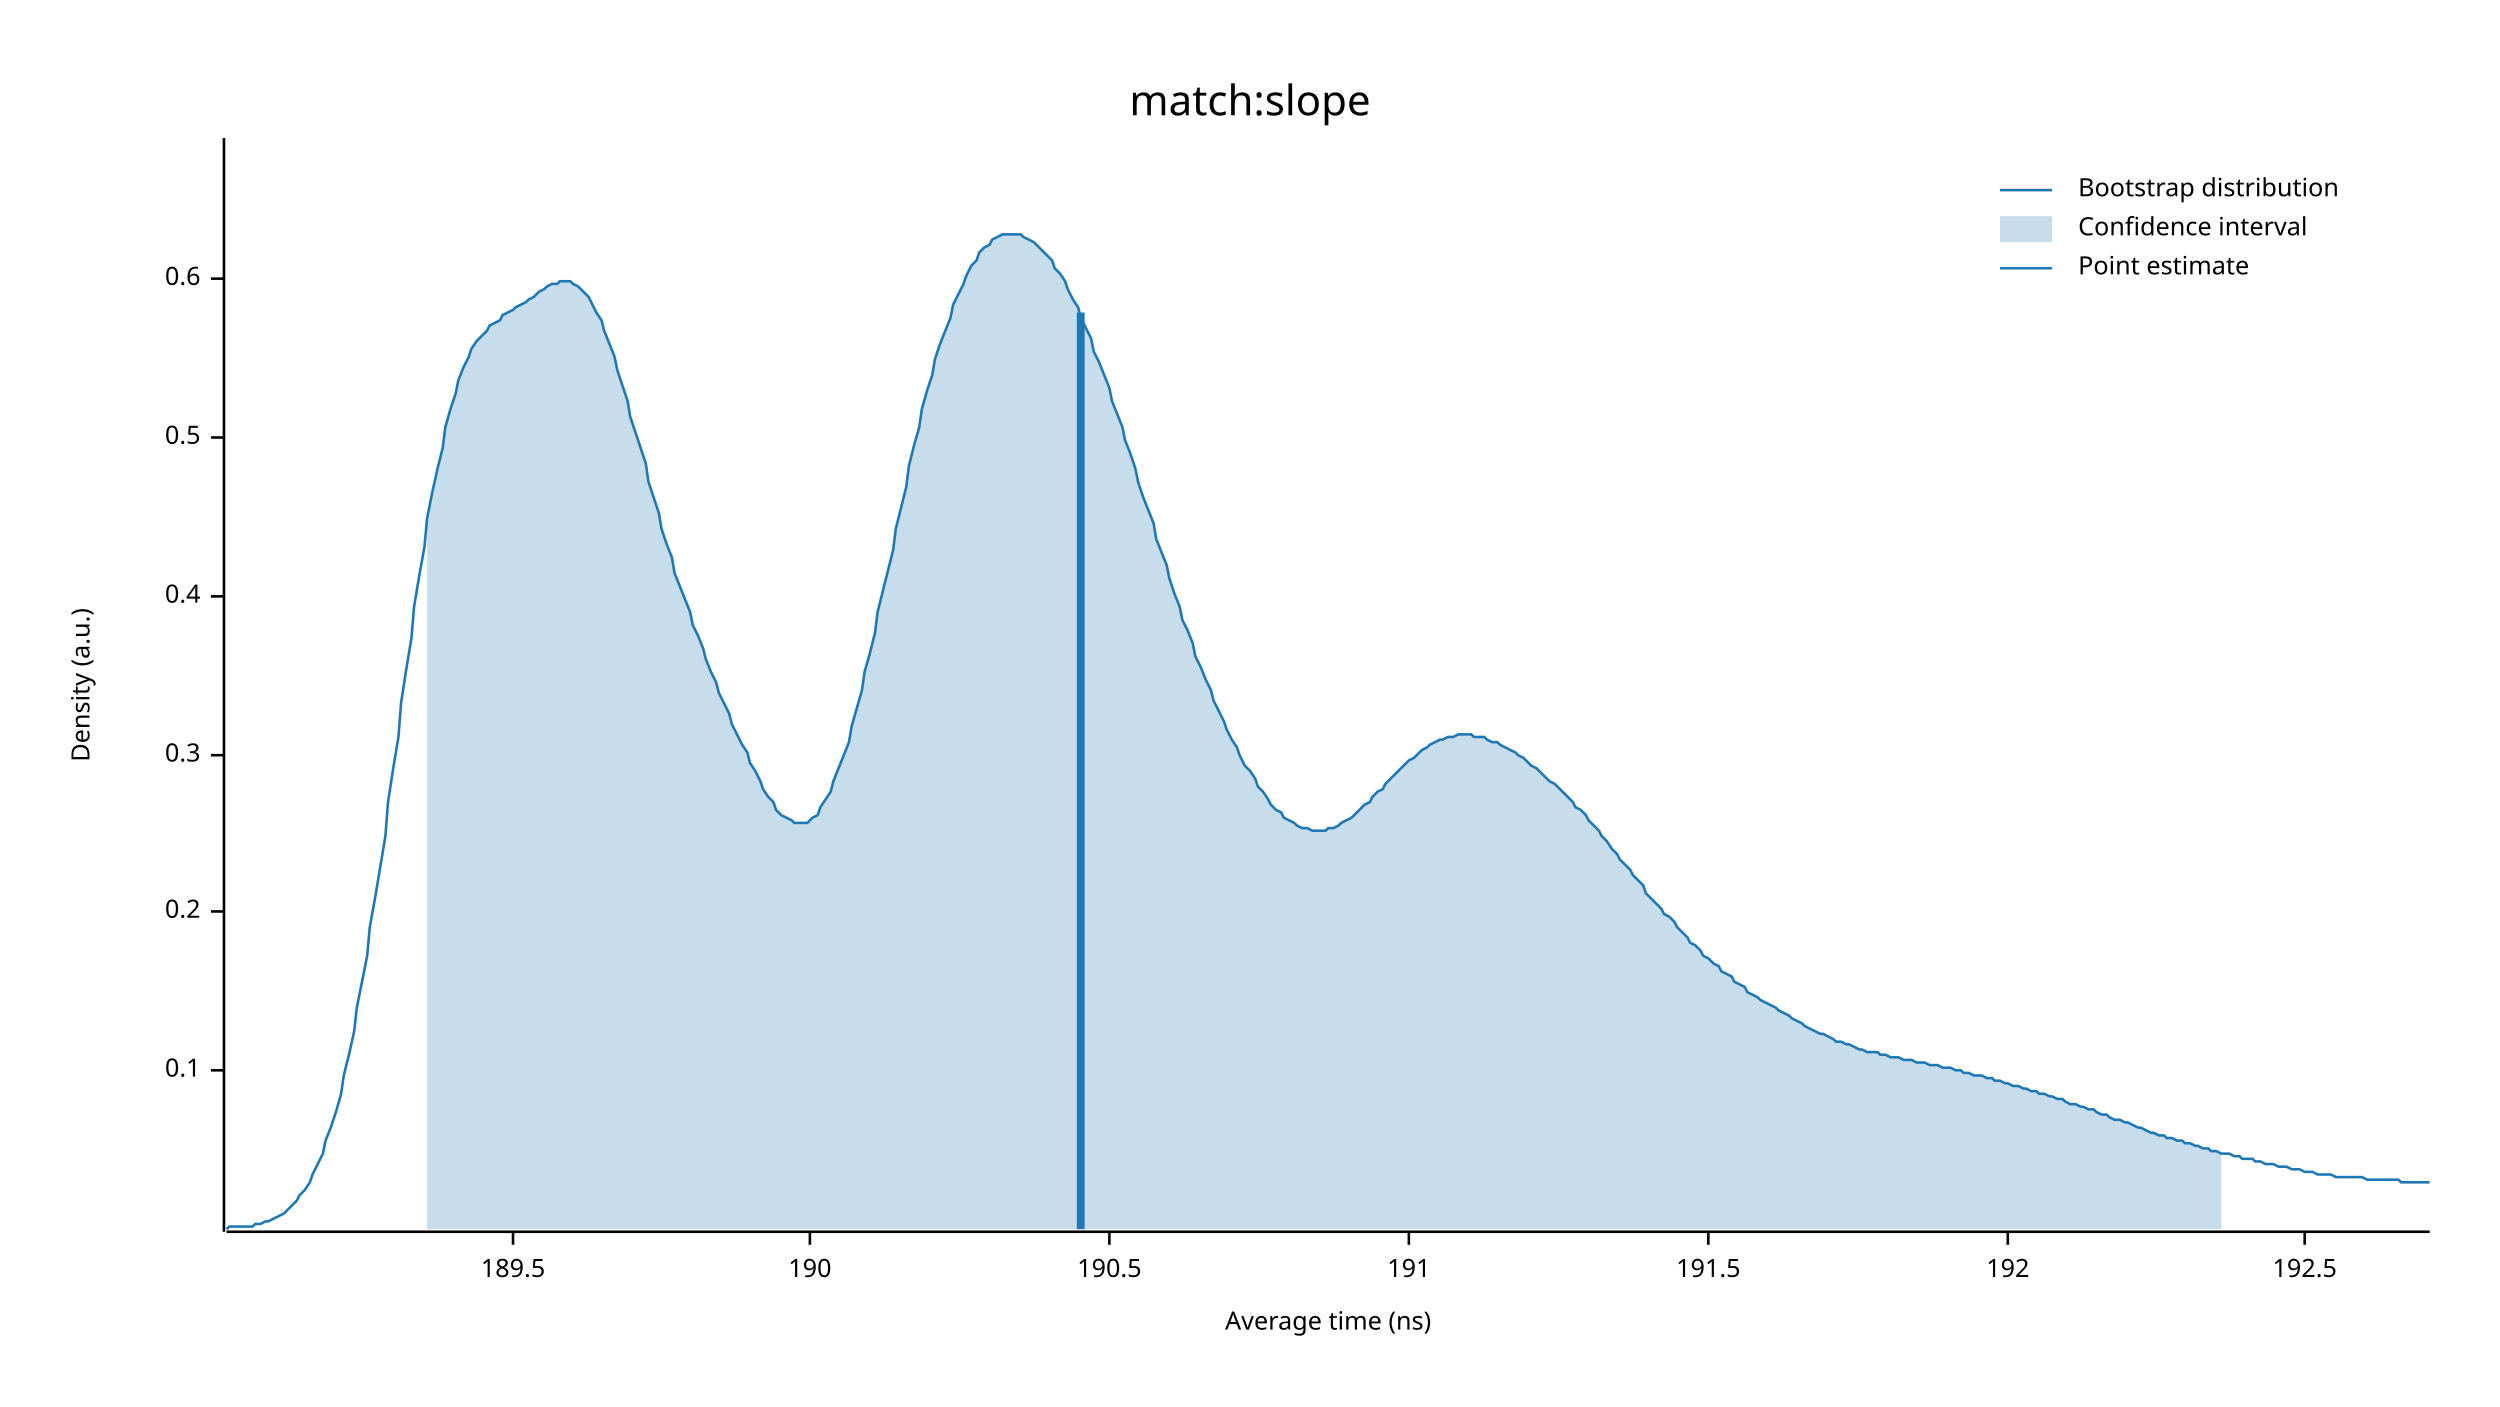
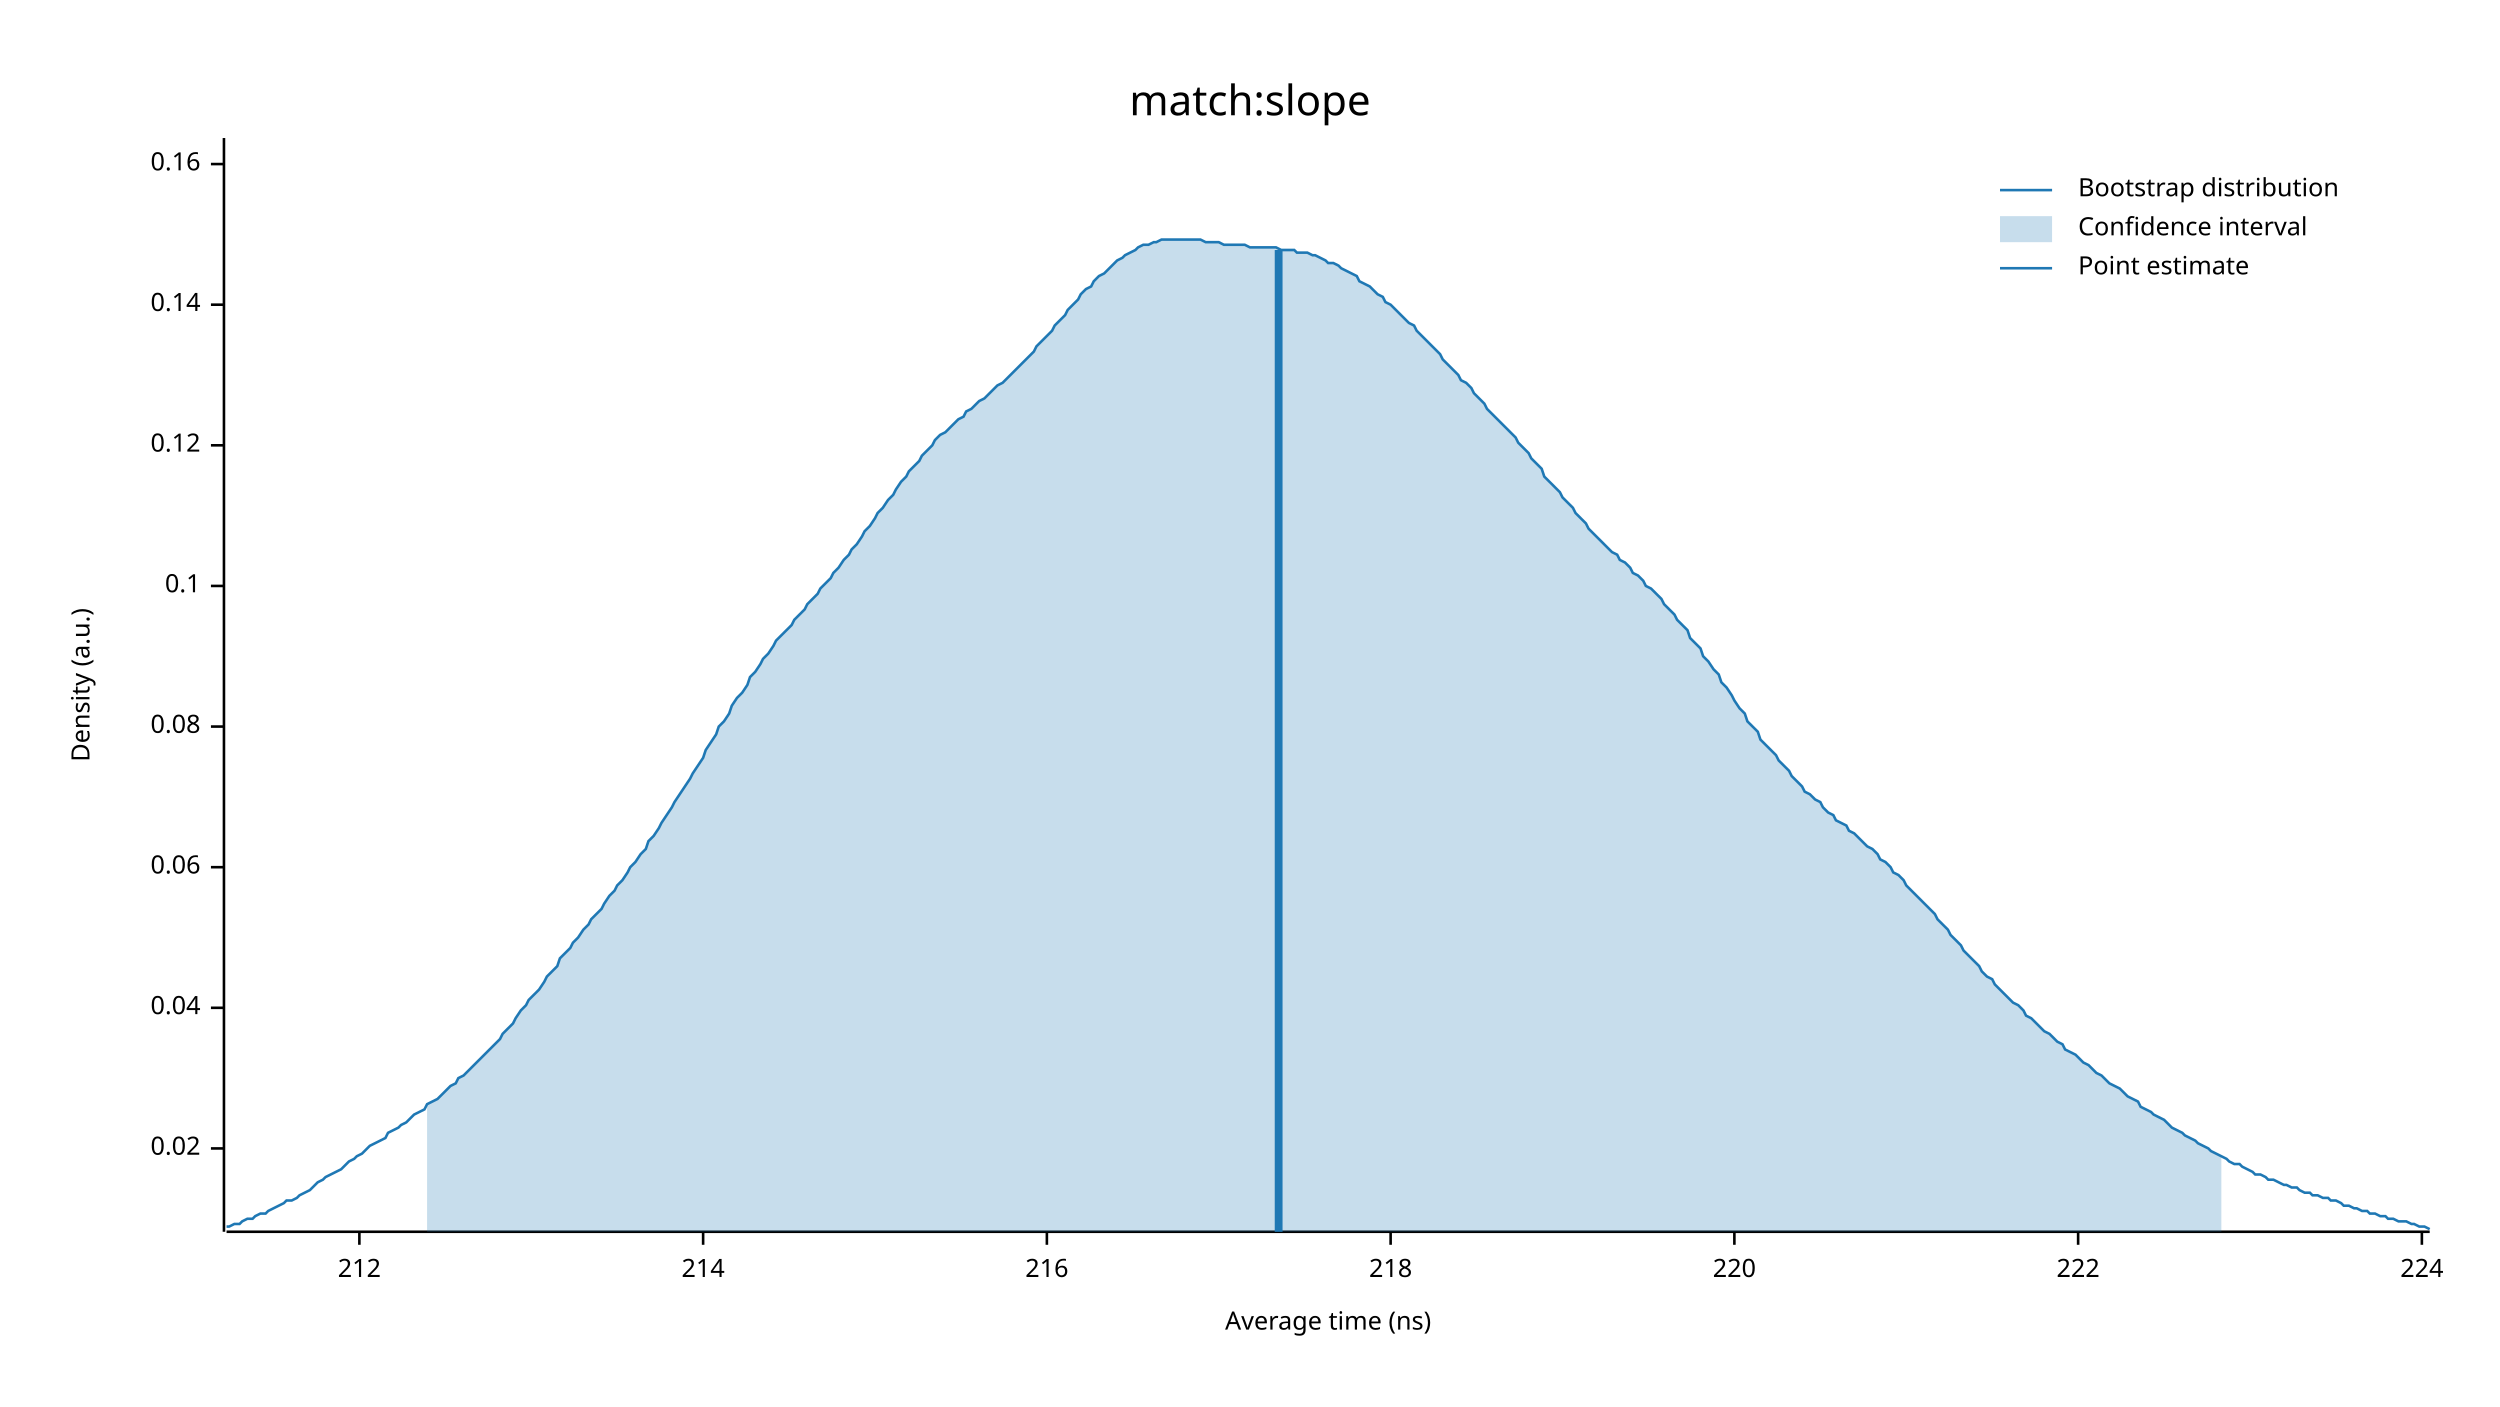
<svg xmlns="http://www.w3.org/2000/svg" width="960" height="540" viewBox="0 0 960 540">
  <text x="480" y="32" dy="0.76em" text-anchor="middle" font-family="sans-serif" font-size="16.129" opacity="1" fill="#000000">
match:slope
</text>
  <text x="27" y="263" dy="0.76em" text-anchor="middle" font-family="sans-serif" font-size="9.677" opacity="1" fill="#000000" transform="rotate(270, 27, 263)">
Density (a.u.)
</text>
  <text x="510" y="513" dy="-0.5ex" text-anchor="middle" font-family="sans-serif" font-size="9.677" opacity="1" fill="#000000">
Average time (ns)
</text>
  <polyline fill="none" opacity="1" stroke="#000000" stroke-width="1" points="86,53 86,473 " />
-   <text x="77" y="411" dy="0.5ex" text-anchor="end" font-family="sans-serif" font-size="9.677" opacity="1" fill="#000000">
+   <text x="77" y="441" dy="0.5ex" text-anchor="end" font-family="sans-serif" font-size="9.677" opacity="1" fill="#000000">
+ 0.02
+ </text>
+   <polyline fill="none" opacity="1" stroke="#000000" stroke-width="1" points="81,441 86,441 " />
+   <text x="77" y="387" dy="0.5ex" text-anchor="end" font-family="sans-serif" font-size="9.677" opacity="1" fill="#000000">
+ 0.04
+ </text>
+   <polyline fill="none" opacity="1" stroke="#000000" stroke-width="1" points="81,387 86,387 " />
+   <text x="77" y="333" dy="0.5ex" text-anchor="end" font-family="sans-serif" font-size="9.677" opacity="1" fill="#000000">
+ 0.06
+ </text>
+   <polyline fill="none" opacity="1" stroke="#000000" stroke-width="1" points="81,333 86,333 " />
+   <text x="77" y="279" dy="0.5ex" text-anchor="end" font-family="sans-serif" font-size="9.677" opacity="1" fill="#000000">
+ 0.08
+ </text>
+   <polyline fill="none" opacity="1" stroke="#000000" stroke-width="1" points="81,279 86,279 " />
+   <text x="77" y="225" dy="0.5ex" text-anchor="end" font-family="sans-serif" font-size="9.677" opacity="1" fill="#000000">
0.1
</text>
-   <polyline fill="none" opacity="1" stroke="#000000" stroke-width="1" points="81,411 86,411 " />
-   <text x="77" y="350" dy="0.5ex" text-anchor="end" font-family="sans-serif" font-size="9.677" opacity="1" fill="#000000">
- 0.2
+   <polyline fill="none" opacity="1" stroke="#000000" stroke-width="1" points="81,225 86,225 " />
+   <text x="77" y="171" dy="0.5ex" text-anchor="end" font-family="sans-serif" font-size="9.677" opacity="1" fill="#000000">
+ 0.12
</text>
-   <polyline fill="none" opacity="1" stroke="#000000" stroke-width="1" points="81,350 86,350 " />
-   <text x="77" y="290" dy="0.5ex" text-anchor="end" font-family="sans-serif" font-size="9.677" opacity="1" fill="#000000">
- 0.3
+   <polyline fill="none" opacity="1" stroke="#000000" stroke-width="1" points="81,171 86,171 " />
+   <text x="77" y="117" dy="0.5ex" text-anchor="end" font-family="sans-serif" font-size="9.677" opacity="1" fill="#000000">
+ 0.14
</text>
-   <polyline fill="none" opacity="1" stroke="#000000" stroke-width="1" points="81,290 86,290 " />
-   <text x="77" y="229" dy="0.5ex" text-anchor="end" font-family="sans-serif" font-size="9.677" opacity="1" fill="#000000">
- 0.4
+   <polyline fill="none" opacity="1" stroke="#000000" stroke-width="1" points="81,117 86,117 " />
+   <text x="77" y="63" dy="0.5ex" text-anchor="end" font-family="sans-serif" font-size="9.677" opacity="1" fill="#000000">
+ 0.16
</text>
-   <polyline fill="none" opacity="1" stroke="#000000" stroke-width="1" points="81,229 86,229 " />
-   <text x="77" y="168" dy="0.5ex" text-anchor="end" font-family="sans-serif" font-size="9.677" opacity="1" fill="#000000">
- 0.5
+   <polyline fill="none" opacity="1" stroke="#000000" stroke-width="1" points="81,63 86,63 " />
+   <polyline fill="none" opacity="1" stroke="#000000" stroke-width="1" points="87,473 933,473 " />
+   <text x="138" y="483" dy="0.76em" text-anchor="middle" font-family="sans-serif" font-size="9.677" opacity="1" fill="#000000">
+ 212
</text>
-   <polyline fill="none" opacity="1" stroke="#000000" stroke-width="1" points="81,168 86,168 " />
-   <text x="77" y="107" dy="0.5ex" text-anchor="end" font-family="sans-serif" font-size="9.677" opacity="1" fill="#000000">
- 0.6
+   <polyline fill="none" opacity="1" stroke="#000000" stroke-width="1" points="138,473 138,478 " />
+   <text x="270" y="483" dy="0.76em" text-anchor="middle" font-family="sans-serif" font-size="9.677" opacity="1" fill="#000000">
+ 214
</text>
-   <polyline fill="none" opacity="1" stroke="#000000" stroke-width="1" points="81,107 86,107 " />
-   <polyline fill="none" opacity="1" stroke="#000000" stroke-width="1" points="87,473 933,473 " />
-   <text x="197" y="483" dy="0.76em" text-anchor="middle" font-family="sans-serif" font-size="9.677" opacity="1" fill="#000000">
- 189.5
+   <polyline fill="none" opacity="1" stroke="#000000" stroke-width="1" points="270,473 270,478 " />
+   <text x="402" y="483" dy="0.76em" text-anchor="middle" font-family="sans-serif" font-size="9.677" opacity="1" fill="#000000">
+ 216
</text>
-   <polyline fill="none" opacity="1" stroke="#000000" stroke-width="1" points="197,473 197,478 " />
-   <text x="311" y="483" dy="0.76em" text-anchor="middle" font-family="sans-serif" font-size="9.677" opacity="1" fill="#000000">
- 190
+   <polyline fill="none" opacity="1" stroke="#000000" stroke-width="1" points="402,473 402,478 " />
+   <text x="534" y="483" dy="0.76em" text-anchor="middle" font-family="sans-serif" font-size="9.677" opacity="1" fill="#000000">
+ 218
</text>
-   <polyline fill="none" opacity="1" stroke="#000000" stroke-width="1" points="311,473 311,478 " />
-   <text x="426" y="483" dy="0.76em" text-anchor="middle" font-family="sans-serif" font-size="9.677" opacity="1" fill="#000000">
- 190.5
+   <polyline fill="none" opacity="1" stroke="#000000" stroke-width="1" points="534,473 534,478 " />
+   <text x="666" y="483" dy="0.76em" text-anchor="middle" font-family="sans-serif" font-size="9.677" opacity="1" fill="#000000">
+ 220
</text>
-   <polyline fill="none" opacity="1" stroke="#000000" stroke-width="1" points="426,473 426,478 " />
-   <text x="541" y="483" dy="0.76em" text-anchor="middle" font-family="sans-serif" font-size="9.677" opacity="1" fill="#000000">
- 191
+   <polyline fill="none" opacity="1" stroke="#000000" stroke-width="1" points="666,473 666,478 " />
+   <text x="798" y="483" dy="0.76em" text-anchor="middle" font-family="sans-serif" font-size="9.677" opacity="1" fill="#000000">
+ 222
</text>
-   <polyline fill="none" opacity="1" stroke="#000000" stroke-width="1" points="541,473 541,478 " />
-   <text x="656" y="483" dy="0.76em" text-anchor="middle" font-family="sans-serif" font-size="9.677" opacity="1" fill="#000000">
- 191.5
+   <polyline fill="none" opacity="1" stroke="#000000" stroke-width="1" points="798,473 798,478 " />
+   <text x="930" y="483" dy="0.76em" text-anchor="middle" font-family="sans-serif" font-size="9.677" opacity="1" fill="#000000">
+ 224
</text>
-   <polyline fill="none" opacity="1" stroke="#000000" stroke-width="1" points="656,473 656,478 " />
-   <text x="771" y="483" dy="0.76em" text-anchor="middle" font-family="sans-serif" font-size="9.677" opacity="1" fill="#000000">
- 192
- </text>
-   <polyline fill="none" opacity="1" stroke="#000000" stroke-width="1" points="771,473 771,478 " />
-   <text x="885" y="483" dy="0.76em" text-anchor="middle" font-family="sans-serif" font-size="9.677" opacity="1" fill="#000000">
- 192.5
- </text>
-   <polyline fill="none" opacity="1" stroke="#000000" stroke-width="1" points="885,473 885,478 " />
-   <polyline fill="none" opacity="1" stroke="#1F78B4" stroke-width="1" points="87,472 88,471 90,471 92,471 93,471 95,471 97,471 98,470 100,470 102,469 103,469 105,468 107,467 109,466 110,465 112,463 114,461 115,459 117,457 119,454 120,451 122,447 124,443 125,438 127,433 129,427 131,420 132,413 134,405 136,396 137,387 139,377 141,367 142,356 144,345 146,333 148,321 149,308 151,295 153,283 154,270 156,257 158,245 159,233 161,221 163,210 164,199 166,189 168,180 170,172 171,164 173,157 175,151 176,146 178,141 180,137 181,134 183,131 185,129 187,127 188,125 190,124 192,123 193,121 195,120 197,119 198,118 200,117 202,116 203,115 205,114 207,112 209,111 210,110 212,109 214,109 215,108 217,108 219,108 220,109 222,110 224,112 226,114 227,116 229,120 231,123 232,127 234,132 236,137 237,142 239,148 241,154 242,160 244,166 246,172 248,178 249,185 251,191 253,197 254,203 256,209 258,214 259,220 261,225 263,230 265,235 266,240 268,244 270,249 271,253 273,258 275,262 276,266 278,270 280,274 281,278 283,282 285,286 287,289 288,293 290,296 292,300 293,303 295,306 297,308 298,311 300,313 302,314 304,315 305,316 307,316 309,316 310,316 312,314 314,313 315,310 317,307 319,304 320,300 322,295 324,290 326,285 327,279 329,272 331,265 332,258 334,251 336,243 337,235 339,227 341,219 343,211 344,203 346,195 348,187 349,179 351,171 353,164 354,157 356,150 358,144 359,138 361,132 363,127 365,122 366,117 368,113 370,109 371,106 373,102 375,100 376,97 378,95 380,94 381,92 383,91 385,90 387,90 388,90 390,90 392,90 393,91 395,92 397,93 398,94 400,96 402,98 404,100 405,103 407,105 409,108 410,111 412,115 414,118 415,122 417,126 419,130 420,135 422,139 424,144 426,149 427,154 429,159 431,164 432,169 434,174 436,180 437,185 439,191 441,196 443,201 444,207 446,212 448,217 449,222 451,228 453,233 454,238 456,242 458,247 459,252 461,256 463,261 465,265 466,269 468,273 470,277 471,280 473,284 475,287 476,290 478,294 480,296 482,299 483,302 485,304 487,307 488,309 490,311 492,312 493,314 495,315 497,316 498,317 500,318 502,318 504,319 505,319 507,319 509,319 510,318 512,318 514,317 515,316 517,315 519,314 521,312 522,311 524,309 526,308 527,306 529,304 531,303 532,301 534,299 536,297 537,296 539,294 541,292 543,291 544,290 546,288 548,287 549,286 551,285 553,284 554,284 556,283 558,283 560,282 561,282 563,282 565,282 566,283 568,283 570,283 571,284 573,285 575,285 576,286 578,287 580,288 582,289 583,290 585,291 587,293 588,294 590,295 592,297 593,298 595,300 597,301 599,303 600,304 602,306 604,308 605,310 607,311 609,313 610,315 612,317 614,319 615,321 617,323 619,326 621,328 622,330 624,332 626,334 627,336 629,338 631,340 632,343 634,345 636,347 638,349 639,351 641,352 643,354 644,356 646,358 648,360 649,362 651,363 653,365 654,367 656,368 658,370 660,371 661,373 663,374 665,375 666,377 668,378 670,379 671,381 673,382 675,383 676,384 678,385 680,386 682,387 683,388 685,389 687,390 688,391 690,392 692,393 693,394 695,395 697,396 699,397 700,397 702,398 704,399 705,400 707,400 709,401 710,401 712,402 714,403 715,403 717,404 719,404 721,404 722,405 724,405 726,406 727,406 729,406 731,407 732,407 734,407 736,408 738,408 739,408 741,409 743,409 744,409 746,410 748,410 749,410 751,411 753,411 754,412 756,412 758,413 760,413 761,413 763,414 765,414 766,415 768,415 770,416 771,416 773,417 775,417 777,418 778,418 780,419 782,419 783,420 785,420 787,421 788,421 790,422 792,422 793,423 795,424 797,424 799,425 800,425 802,426 804,426 805,427 807,428 809,428 810,429 812,430 814,430 816,431 817,431 819,432 821,433 822,433 824,434 826,435 827,435 829,436 831,436 832,437 834,437 836,438 838,438 839,439 841,439 843,440 844,440 846,441 848,441 849,442 851,442 853,443 855,443 856,443 858,444 860,444 861,445 863,445 865,445 866,446 868,446 870,447 871,447 873,447 875,448 877,448 878,448 880,449 882,449 883,449 885,450 887,450 888,450 890,451 892,451 894,451 895,451 897,452 899,452 900,452 902,452 904,452 905,452 907,452 909,453 910,453 912,453 914,453 916,453 917,453 919,453 921,453 922,454 924,454 926,454 927,454 929,454 931,454 933,454 " />
-   <polygon opacity="0.25" fill="#1F78B4" points="164,199 166,189 168,180 170,172 171,164 173,157 175,151 176,146 178,141 180,137 181,134 183,131 185,129 187,127 188,125 190,124 192,123 193,121 195,120 197,119 198,118 200,117 202,116 203,115 205,114 207,112 209,111 210,110 212,109 214,109 215,108 217,108 219,108 220,109 222,110 224,112 226,114 227,116 229,120 231,123 232,127 234,132 236,137 237,142 239,148 241,154 242,160 244,166 246,172 248,178 249,185 251,191 253,197 254,203 256,209 258,214 259,220 261,225 263,230 265,235 266,240 268,244 270,249 271,253 273,258 275,262 276,266 278,270 280,274 281,278 283,282 285,286 287,289 288,293 290,296 292,300 293,303 295,306 297,308 298,311 300,313 302,314 304,315 305,316 307,316 309,316 310,316 312,314 314,313 315,310 317,307 319,304 320,300 322,295 324,290 326,285 327,279 329,272 331,265 332,258 334,251 336,243 337,235 339,227 341,219 343,211 344,203 346,195 348,187 349,179 351,171 353,164 354,157 356,150 358,144 359,138 361,132 363,127 365,122 366,117 368,113 370,109 371,106 373,102 375,100 376,97 378,95 380,94 381,92 383,91 385,90 387,90 388,90 390,90 392,90 393,91 395,92 397,93 398,94 400,96 402,98 404,100 405,103 407,105 409,108 410,111 412,115 414,118 415,122 417,126 419,130 420,135 422,139 424,144 426,149 427,154 429,159 431,164 432,169 434,174 436,180 437,185 439,191 441,196 443,201 444,207 446,212 448,217 449,222 451,228 453,233 454,238 456,242 458,247 459,252 461,256 463,261 465,265 466,269 468,273 470,277 471,280 473,284 475,287 476,290 478,294 480,296 482,299 483,302 485,304 487,307 488,309 490,311 492,312 493,314 495,315 497,316 498,317 500,318 502,318 504,319 505,319 507,319 509,319 510,318 512,318 514,317 515,316 517,315 519,314 521,312 522,311 524,309 526,308 527,306 529,304 531,303 532,301 534,299 536,297 537,296 539,294 541,292 543,291 544,290 546,288 548,287 549,286 551,285 553,284 554,284 556,283 558,283 560,282 561,282 563,282 565,282 566,283 568,283 570,283 571,284 573,285 575,285 576,286 578,287 580,288 582,289 583,290 585,291 587,293 588,294 590,295 592,297 593,298 595,300 597,301 599,303 600,304 602,306 604,308 605,310 607,311 609,313 610,315 612,317 614,319 615,321 617,323 619,326 621,328 622,330 624,332 626,334 627,336 629,338 631,340 632,343 634,345 636,347 638,349 639,351 641,352 643,354 644,356 646,358 648,360 649,362 651,363 653,365 654,367 656,368 658,370 660,371 661,373 663,374 665,375 666,377 668,378 670,379 671,381 673,382 675,383 676,384 678,385 680,386 682,387 683,388 685,389 687,390 688,391 690,392 692,393 693,394 695,395 697,396 699,397 700,397 702,398 704,399 705,400 707,400 709,401 710,401 712,402 714,403 715,403 717,404 719,404 721,404 722,405 724,405 726,406 727,406 729,406 731,407 732,407 734,407 736,408 738,408 739,408 741,409 743,409 744,409 746,410 748,410 749,410 751,411 753,411 754,412 756,412 758,413 760,413 761,413 763,414 765,414 766,415 768,415 770,416 771,416 773,417 775,417 777,418 778,418 780,419 782,419 783,420 785,420 787,421 788,421 790,422 792,422 793,423 795,424 797,424 799,425 800,425 802,426 804,426 805,427 807,428 809,428 810,429 812,430 814,430 816,431 817,431 819,432 821,433 822,433 824,434 826,435 827,435 829,436 831,436 832,437 834,437 836,438 838,438 839,439 841,439 843,440 844,440 846,441 848,441 849,442 851,442 853,443 853,472 164,472 " />
-   <polyline fill="none" opacity="1" stroke="#1F78B4" stroke-width="3" points="415,472 415,120 " />
+   <polyline fill="none" opacity="1" stroke="#000000" stroke-width="1" points="930,473 930,478 " />
+   <polyline fill="none" opacity="1" stroke="#1F78B4" stroke-width="1" points="87,471 88,471 90,470 92,470 93,469 95,468 97,468 98,467 100,466 102,466 103,465 105,464 107,463 109,462 110,461 112,461 114,460 115,459 117,458 119,457 120,456 122,454 124,453 125,452 127,451 129,450 131,449 132,448 134,446 136,445 137,444 139,443 141,441 142,440 144,439 146,438 148,437 149,435 151,434 153,433 154,432 156,431 158,429 159,428 161,427 163,426 164,424 166,423 168,422 170,420 171,419 173,417 175,416 176,414 178,413 180,411 181,410 183,408 185,406 187,404 188,403 190,401 192,399 193,397 195,395 197,393 198,391 200,388 202,386 203,384 205,382 207,380 209,377 210,375 212,373 214,371 215,368 217,366 219,364 220,362 222,360 224,357 226,355 227,353 229,351 231,349 232,347 234,344 236,342 237,340 239,338 241,335 242,333 244,331 246,328 248,326 249,323 251,321 253,318 254,316 256,313 258,310 259,308 261,305 263,302 265,299 266,297 268,294 270,291 271,288 273,285 275,282 276,279 278,277 280,274 281,271 283,268 285,266 287,263 288,260 290,258 292,255 293,253 295,251 297,248 298,246 300,244 302,242 304,240 305,238 307,236 309,234 310,232 312,230 314,228 315,226 317,224 319,222 320,220 322,218 324,215 326,213 327,211 329,209 331,206 332,204 334,202 336,199 337,197 339,195 341,192 343,190 344,188 346,185 348,183 349,181 351,179 353,177 354,175 356,173 358,171 359,169 361,167 363,166 365,164 366,163 368,161 370,160 371,158 373,157 375,155 376,154 378,153 380,151 381,150 383,148 385,147 387,145 388,144 390,142 392,140 393,139 395,137 397,135 398,133 400,131 402,129 404,127 405,125 407,123 409,121 410,119 412,117 414,115 415,113 417,111 419,110 420,108 422,106 424,105 426,103 427,102 429,100 431,99 432,98 434,97 436,96 437,95 439,94 441,94 443,93 444,93 446,92 448,92 449,92 451,92 453,92 454,92 456,92 458,92 459,92 461,92 463,93 465,93 466,93 468,93 470,94 471,94 473,94 475,94 476,94 478,94 480,95 482,95 483,95 485,95 487,95 488,95 490,95 492,96 493,96 495,96 497,96 498,97 500,97 502,97 504,98 505,98 507,99 509,100 510,101 512,101 514,102 515,103 517,104 519,105 521,106 522,108 524,109 526,110 527,111 529,113 531,114 532,116 534,117 536,119 537,120 539,122 541,124 543,125 544,127 546,129 548,131 549,132 551,134 553,136 554,138 556,140 558,142 560,144 561,146 563,147 565,149 566,151 568,153 570,155 571,157 573,159 575,161 576,162 578,164 580,166 582,168 583,170 585,172 587,174 588,176 590,178 592,180 593,183 595,185 597,187 599,189 600,191 602,193 604,195 605,197 607,199 609,201 610,203 612,205 614,207 615,208 617,210 619,212 621,213 622,215 624,216 626,218 627,220 629,221 631,223 632,225 634,226 636,228 638,230 639,232 641,234 643,236 644,238 646,240 648,242 649,245 651,247 653,249 654,252 656,254 658,257 660,259 661,262 663,264 665,267 666,269 668,272 670,274 671,277 673,279 675,281 676,284 678,286 680,288 682,290 683,292 685,294 687,296 688,298 690,300 692,302 693,304 695,305 697,307 699,308 700,310 702,312 704,313 705,315 707,316 709,317 710,319 712,320 714,322 715,323 717,325 719,326 721,328 722,330 724,331 726,333 727,335 729,336 731,338 732,340 734,342 736,344 738,346 739,347 741,349 743,351 744,353 746,355 748,357 749,359 751,361 753,363 754,365 756,367 758,369 760,371 761,373 763,375 765,376 766,378 768,380 770,382 771,383 773,385 775,386 777,388 778,390 780,391 782,393 783,394 785,396 787,397 788,398 790,400 792,401 793,403 795,404 797,405 799,407 800,408 802,409 804,411 805,412 807,413 809,415 810,416 812,417 814,418 816,420 817,421 819,422 821,423 822,425 824,426 826,427 827,428 829,429 831,430 832,431 834,433 836,434 838,435 839,436 841,437 843,438 844,439 846,440 848,441 849,442 851,443 853,444 855,445 856,446 858,447 860,447 861,448 863,449 865,450 866,451 868,451 870,452 871,453 873,453 875,454 877,455 878,455 880,456 882,456 883,457 885,458 887,458 888,459 890,459 892,460 894,460 895,461 897,461 899,462 900,463 902,463 904,464 905,464 907,465 909,465 910,466 912,466 914,467 916,467 917,468 919,468 921,469 922,469 924,469 926,470 927,470 929,471 931,471 933,472 " />
+   <polygon opacity="0.25" fill="#1F78B4" points="164,424 166,423 168,422 170,420 171,419 173,417 175,416 176,414 178,413 180,411 181,410 183,408 185,406 187,404 188,403 190,401 192,399 193,397 195,395 197,393 198,391 200,388 202,386 203,384 205,382 207,380 209,377 210,375 212,373 214,371 215,368 217,366 219,364 220,362 222,360 224,357 226,355 227,353 229,351 231,349 232,347 234,344 236,342 237,340 239,338 241,335 242,333 244,331 246,328 248,326 249,323 251,321 253,318 254,316 256,313 258,310 259,308 261,305 263,302 265,299 266,297 268,294 270,291 271,288 273,285 275,282 276,279 278,277 280,274 281,271 283,268 285,266 287,263 288,260 290,258 292,255 293,253 295,251 297,248 298,246 300,244 302,242 304,240 305,238 307,236 309,234 310,232 312,230 314,228 315,226 317,224 319,222 320,220 322,218 324,215 326,213 327,211 329,209 331,206 332,204 334,202 336,199 337,197 339,195 341,192 343,190 344,188 346,185 348,183 349,181 351,179 353,177 354,175 356,173 358,171 359,169 361,167 363,166 365,164 366,163 368,161 370,160 371,158 373,157 375,155 376,154 378,153 380,151 381,150 383,148 385,147 387,145 388,144 390,142 392,140 393,139 395,137 397,135 398,133 400,131 402,129 404,127 405,125 407,123 409,121 410,119 412,117 414,115 415,113 417,111 419,110 420,108 422,106 424,105 426,103 427,102 429,100 431,99 432,98 434,97 436,96 437,95 439,94 441,94 443,93 444,93 446,92 448,92 449,92 451,92 453,92 454,92 456,92 458,92 459,92 461,92 463,93 465,93 466,93 468,93 470,94 471,94 473,94 475,94 476,94 478,94 480,95 482,95 483,95 485,95 487,95 488,95 490,95 492,96 493,96 495,96 497,96 498,97 500,97 502,97 504,98 505,98 507,99 509,100 510,101 512,101 514,102 515,103 517,104 519,105 521,106 522,108 524,109 526,110 527,111 529,113 531,114 532,116 534,117 536,119 537,120 539,122 541,124 543,125 544,127 546,129 548,131 549,132 551,134 553,136 554,138 556,140 558,142 560,144 561,146 563,147 565,149 566,151 568,153 570,155 571,157 573,159 575,161 576,162 578,164 580,166 582,168 583,170 585,172 587,174 588,176 590,178 592,180 593,183 595,185 597,187 599,189 600,191 602,193 604,195 605,197 607,199 609,201 610,203 612,205 614,207 615,208 617,210 619,212 621,213 622,215 624,216 626,218 627,220 629,221 631,223 632,225 634,226 636,228 638,230 639,232 641,234 643,236 644,238 646,240 648,242 649,245 651,247 653,249 654,252 656,254 658,257 660,259 661,262 663,264 665,267 666,269 668,272 670,274 671,277 673,279 675,281 676,284 678,286 680,288 682,290 683,292 685,294 687,296 688,298 690,300 692,302 693,304 695,305 697,307 699,308 700,310 702,312 704,313 705,315 707,316 709,317 710,319 712,320 714,322 715,323 717,325 719,326 721,328 722,330 724,331 726,333 727,335 729,336 731,338 732,340 734,342 736,344 738,346 739,347 741,349 743,351 744,353 746,355 748,357 749,359 751,361 753,363 754,365 756,367 758,369 760,371 761,373 763,375 765,376 766,378 768,380 770,382 771,383 773,385 775,386 777,388 778,390 780,391 782,393 783,394 785,396 787,397 788,398 790,400 792,401 793,403 795,404 797,405 799,407 800,408 802,409 804,411 805,412 807,413 809,415 810,416 812,417 814,418 816,420 817,421 819,422 821,423 822,425 824,426 826,427 827,428 829,429 831,430 832,431 834,433 836,434 838,435 839,436 841,437 843,438 844,439 846,440 848,441 849,442 851,443 853,444 853,473 164,473 " />
+   <polyline fill="none" opacity="1" stroke="#1F78B4" stroke-width="3" points="491,473 491,96 " />
  <text x="798" y="68" dy="0.76em" text-anchor="start" font-family="sans-serif" font-size="9.677" opacity="1" fill="#000000">
Bootstrap distribution
</text>
  <text x="798" y="83" dy="0.76em" text-anchor="start" font-family="sans-serif" font-size="9.677" opacity="1" fill="#000000">
Confidence interval
</text>
  <text x="798" y="98" dy="0.76em" text-anchor="start" font-family="sans-serif" font-size="9.677" opacity="1" fill="#000000">
Point estimate
</text>
  <polyline fill="none" opacity="1" stroke="#1F78B4" stroke-width="1" points="768,73 788,73 " />
  <rect x="768" y="83" width="20" height="10" opacity="0.25" fill="#1F78B4" stroke="none" />
  <polyline fill="none" opacity="1" stroke="#1F78B4" stroke-width="1" points="768,103 788,103 " />
</svg>
